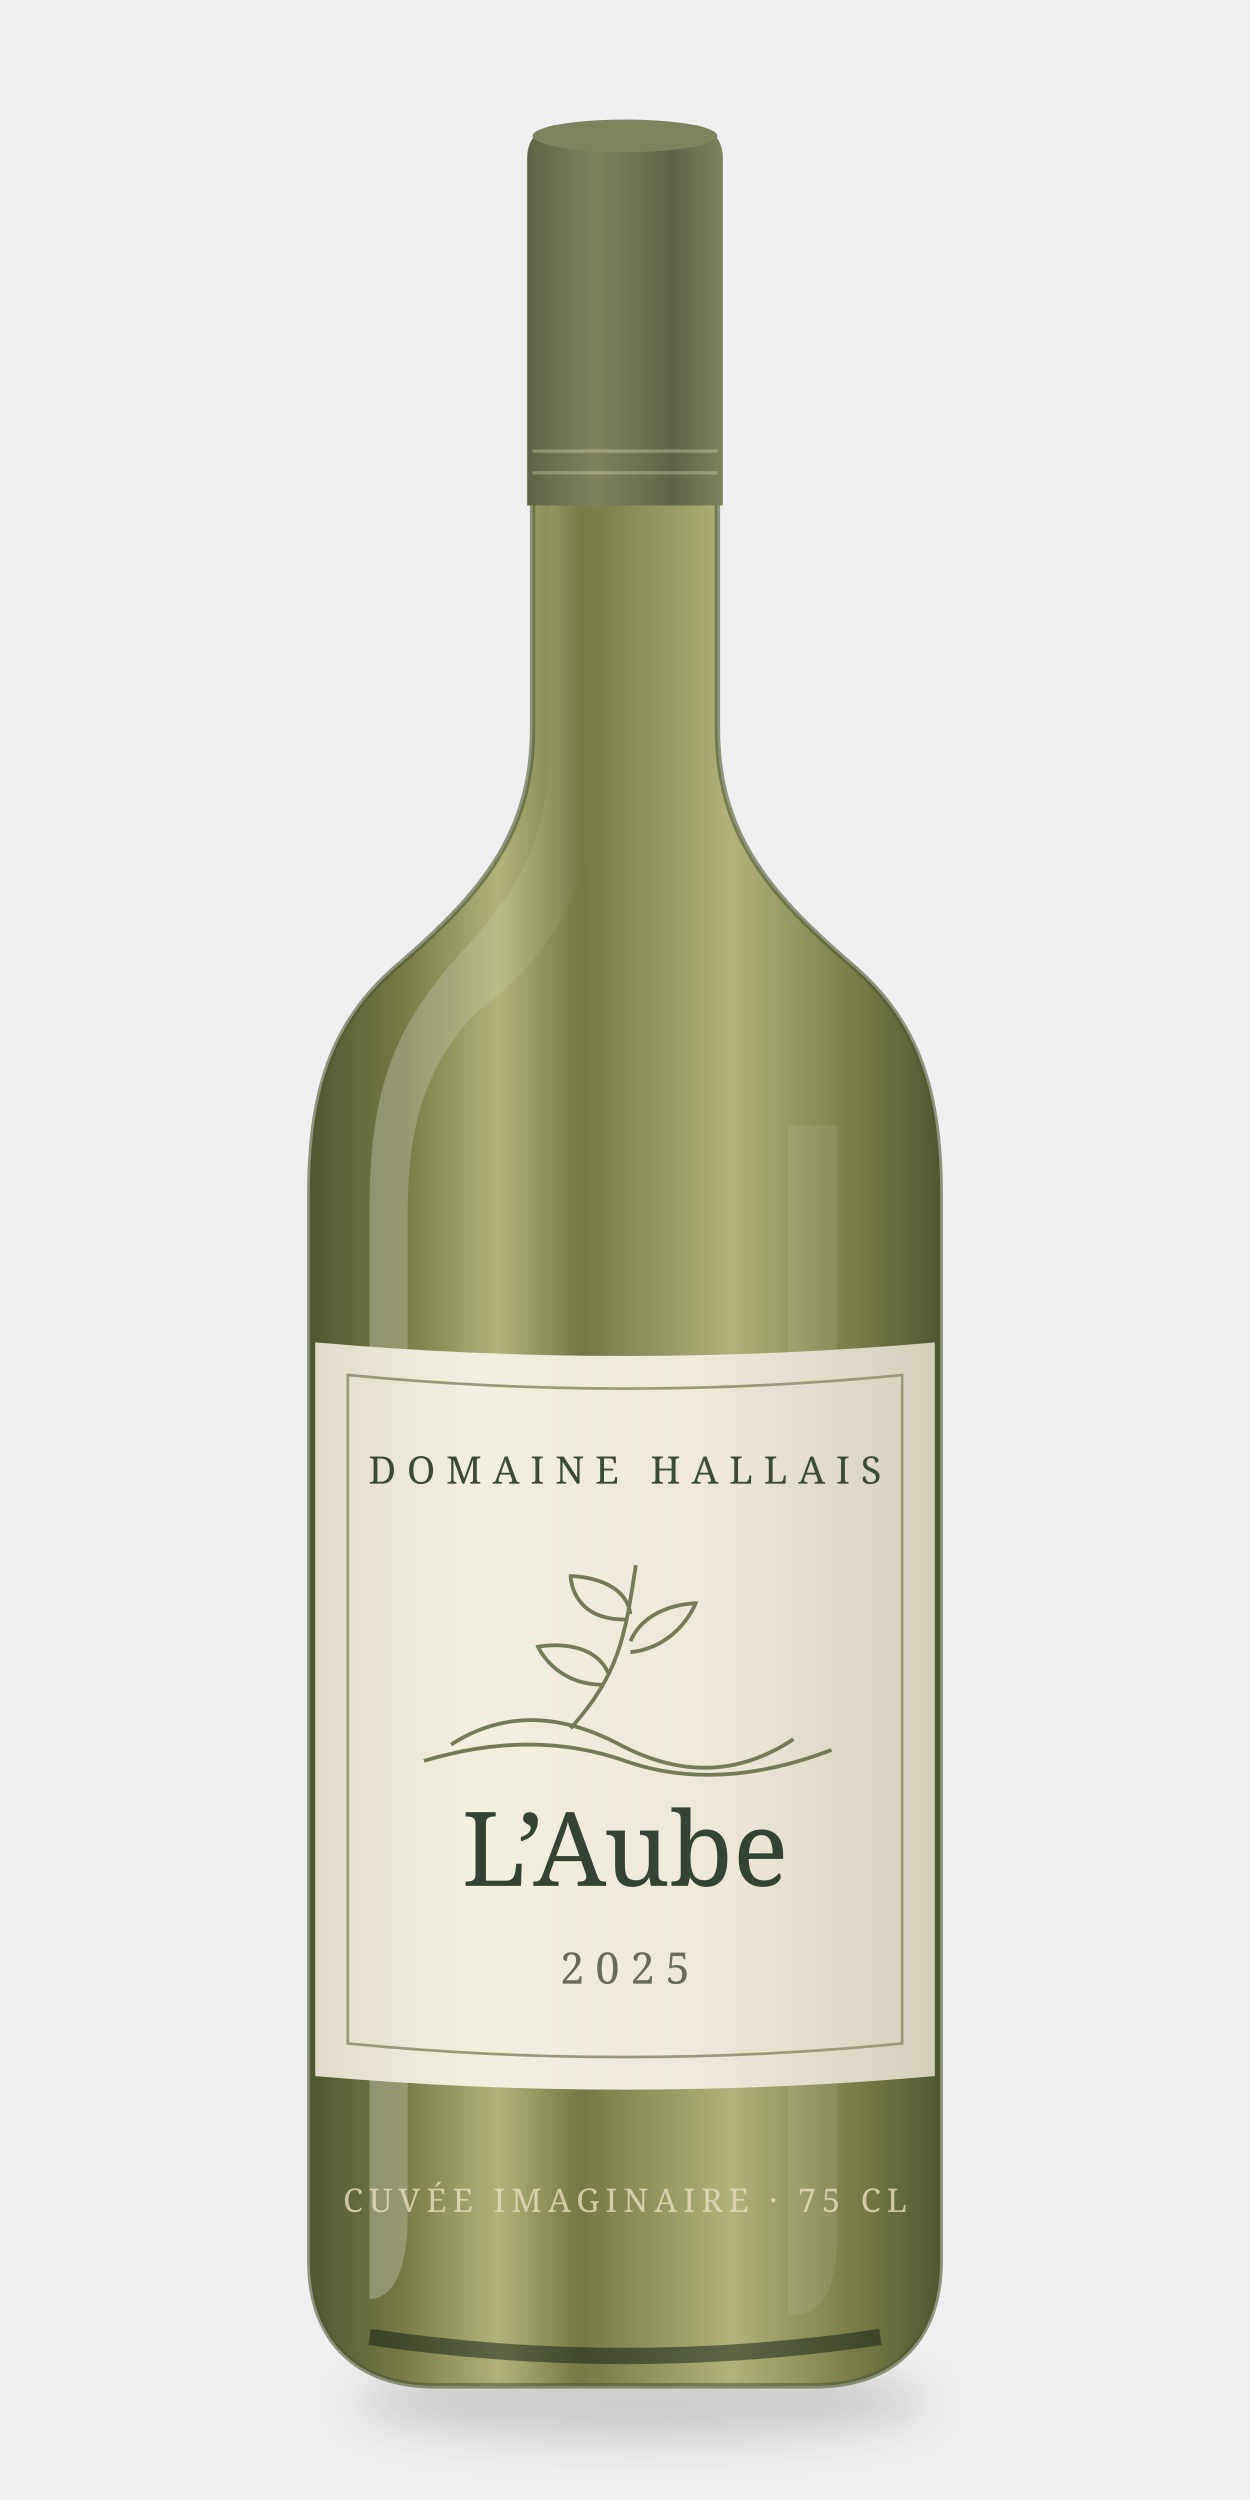
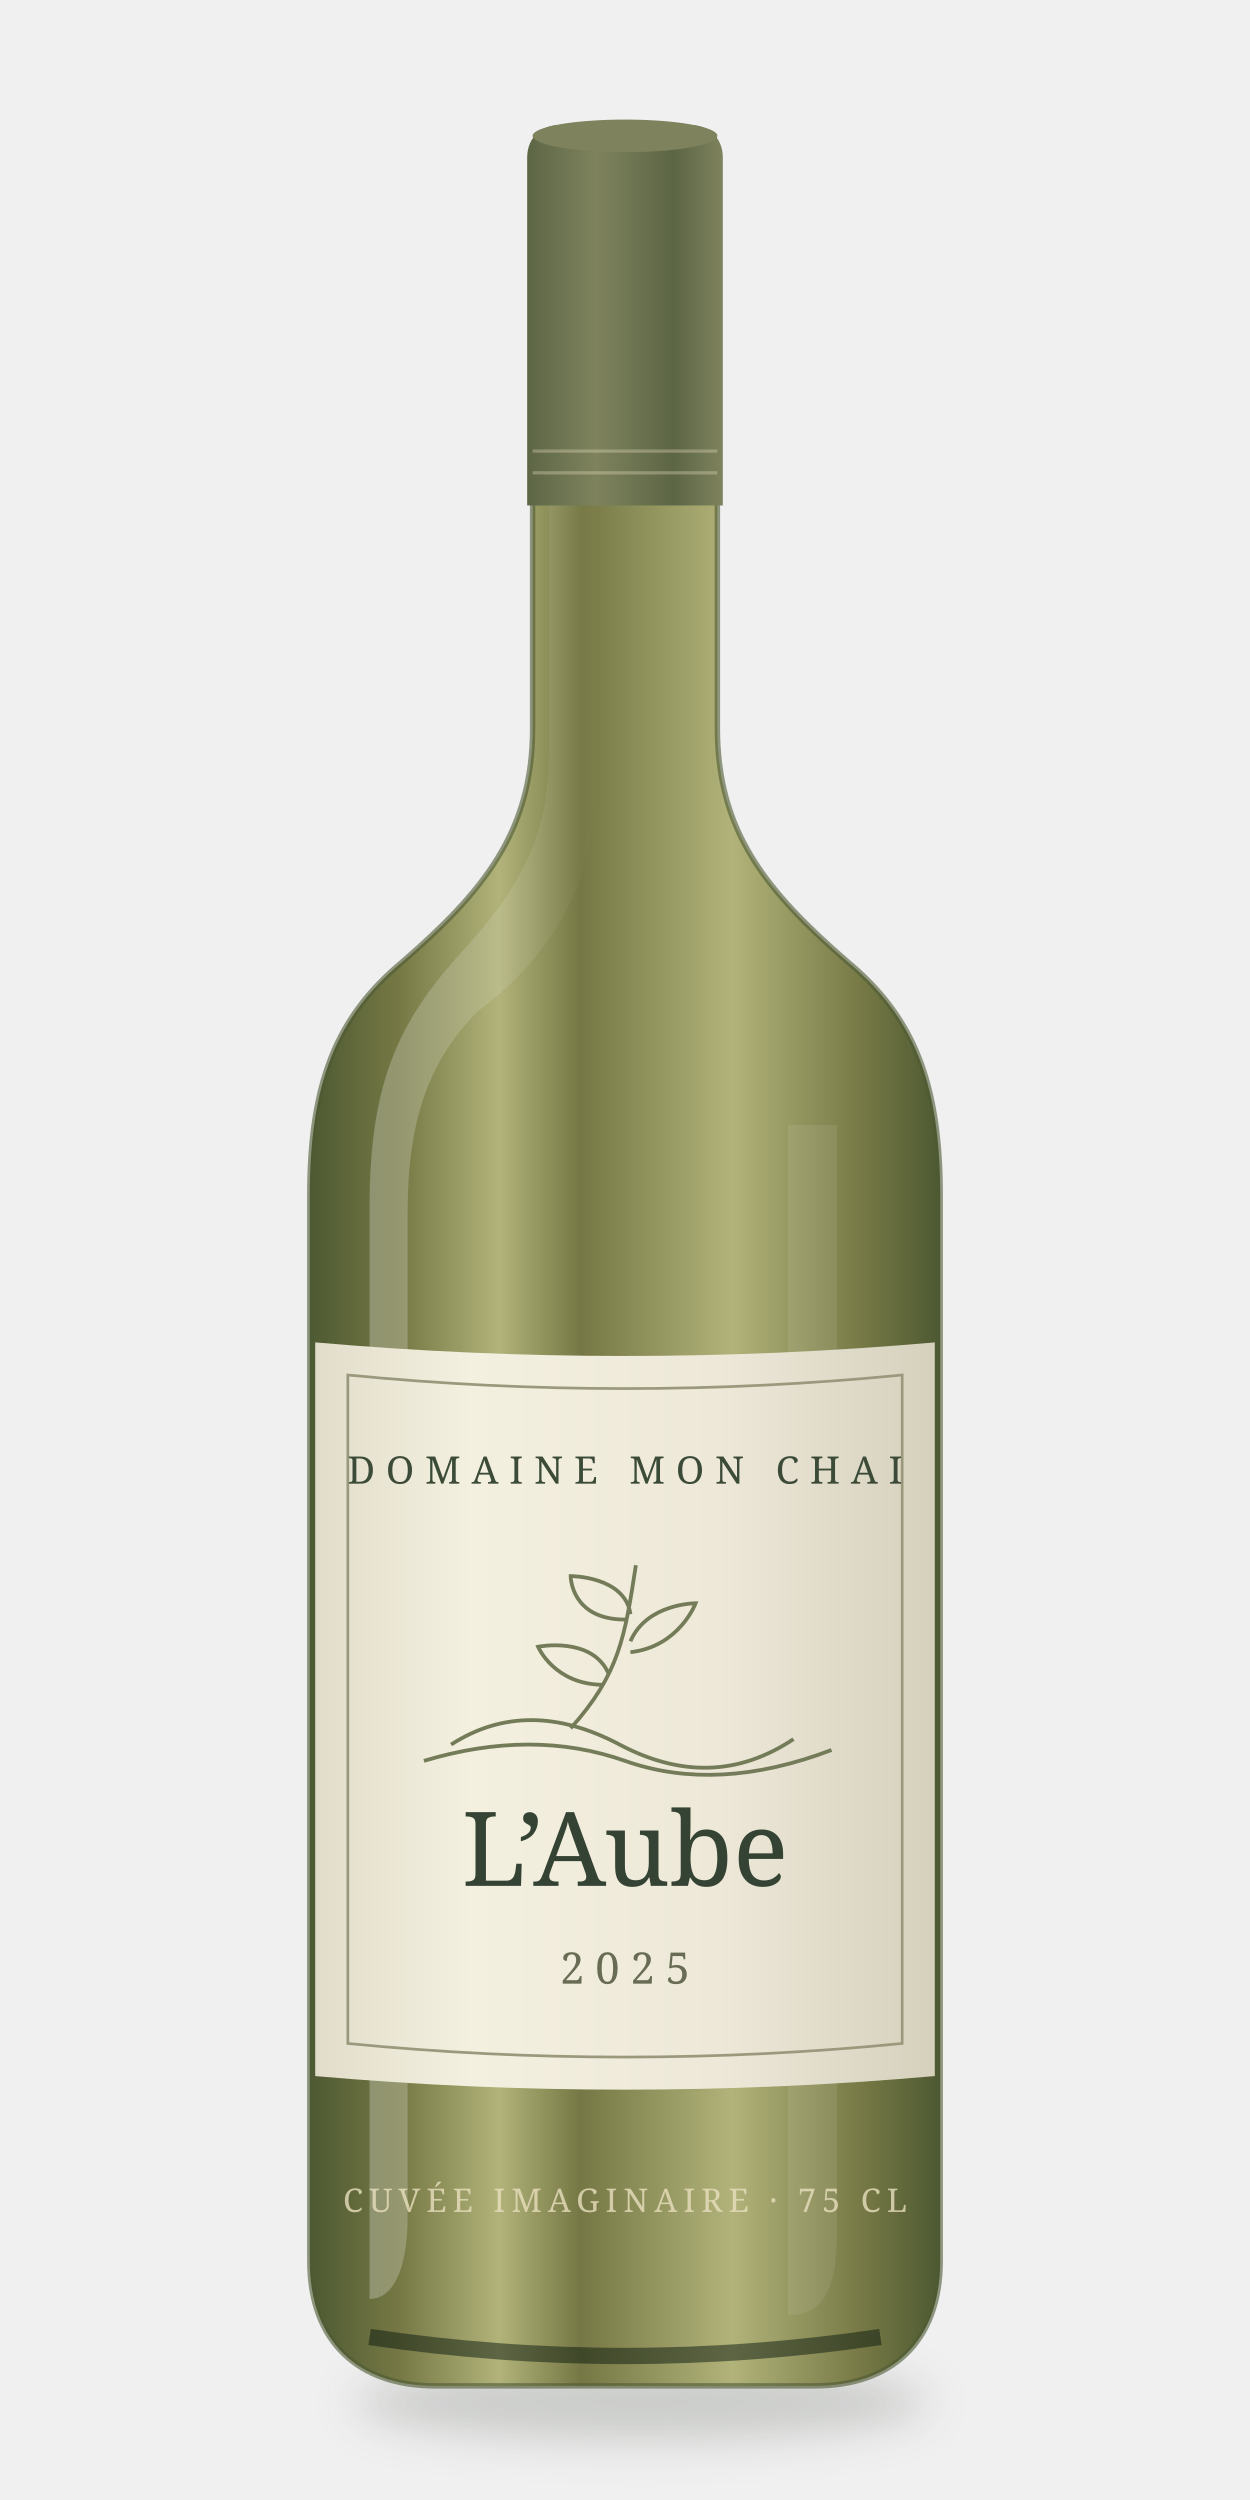
<svg xmlns="http://www.w3.org/2000/svg" viewBox="0 0 230 460" fill="none">
  <defs>
    <linearGradient id="glass">
      <stop stop-color="#4d5932" />
      <stop offset=".14" stop-color="#757844" />
      <stop offset=".3" stop-color="#b1b37a" />
      <stop offset=".43" stop-color="#757844" />
      <stop offset=".67" stop-color="#b1b37a" />
      <stop offset=".88" stop-color="#757844" />
      <stop offset="1" stop-color="#4d5932" />
    </linearGradient>
    <linearGradient id="cap">
      <stop stop-color="#5c6545" />
      <stop offset=".35" stop-color="#7e835d" />
      <stop offset=".75" stop-color="#5c6545" />
      <stop offset="1" stop-color="#7e835d" />
    </linearGradient>
    <linearGradient id="paper" x1="0" x2="1">
      <stop stop-color="#e2ddcb" />
      <stop offset=".25" stop-color="#f4f0df" />
      <stop offset=".65" stop-color="#ede8d8" />
      <stop offset="1" stop-color="#d6d1bd" />
    </linearGradient>
    <linearGradient id="shine">
      <stop stop-color="#fff" stop-opacity=".26" />
      <stop offset="1" stop-color="#fff" stop-opacity="0" />
    </linearGradient>
    <filter id="shadow" x="-50%" y="-100%" width="200%" height="300%">
      <feGaussianBlur stdDeviation="4" />
    </filter>
  </defs>
  <ellipse cx="118" cy="442" rx="53" ry="7" fill="#323a2d" opacity=".2" filter="url(#shadow)" />
  <path d="M98 30h34v104c0 19 9 30 24 43 12 10 17 22 17 43v196c0 15-9 23-23 23H80c-14 0-23-8-23-23V220c0-21 5-33 17-43 15-13 24-24 24-43V30Z" fill="url(#glass)" stroke="#4d5932" stroke-opacity=".6" />
  <path d="M101 75h9v66c0 23-10 36-22 45-9 9-13 20-13 37v185c0 8-2 15-7 15V222c0-24 6-35 18-48 10-11 15-21 15-35Z" fill="url(#shine)" />
  <path d="M145 207h9v204c0 11-3 15-9 15Z" fill="#fff" opacity=".08" />
  <path d="M97 29c0-4 3-6 6-6h24c3 0 6 2 6 6v64H97V29Z" fill="url(#cap)" />
  <ellipse cx="115" cy="25" rx="17" ry="3" fill="#7e835d" />
  <path d="M98 83h34M98 87h34" stroke="#e6dcbb" opacity=".35" stroke-width=".6" />
  <path d="M58 247q57 5 114 0v135q-57 5-114 0V247Z" fill="url(#paper)" />
  <path d="M64 253q51 5 102 0v123q-51 5-102 0V253Z" stroke="#9a997d" stroke-width=".5" />
-   <text x="115" y="273" text-anchor="middle" font-family="Georgia,serif" font-size="7" letter-spacing="2" fill="#3b4b38">DOMAINE HALLAIS</text>
+   <text x="115" y="273" text-anchor="middle" font-family="Georgia,serif" font-size="7" letter-spacing="2" fill="#3b4b38">DOMAINE MON CHAI</text>
  <g stroke="#747b58" stroke-width=".7">
    <path d="M105 318c9-10 10-17 12-30m-2 10c-10 0-10-8-10-8s10 0 11 7m0 7c9-1 12-9 12-9s-9 0-12 7m-5 8c-9 0-12-7-12-7s10-2 13 5" />
    <path d="M83 321q14-9 31 0t32-1M78 324q20-6 37 0t38-2" />
  </g>
  <text x="115" y="347" text-anchor="middle" font-family="Georgia,serif" font-size="19" fill="#344333">L’Aube</text>
  <text x="115" y="365" text-anchor="middle" font-family="Georgia,serif" font-size="8" letter-spacing="2" fill="#686c54">2025</text>
  <text x="115" y="407" text-anchor="middle" font-family="Georgia,serif" font-size="6" letter-spacing="1.1" fill="#e9dfbe" opacity=".8">CUVÉE IMAGINAIRE · 75 CL</text>
  <path d="M68 430q47 7 94 0" stroke="#0b180e" stroke-opacity=".5" stroke-width="3" />
</svg>
